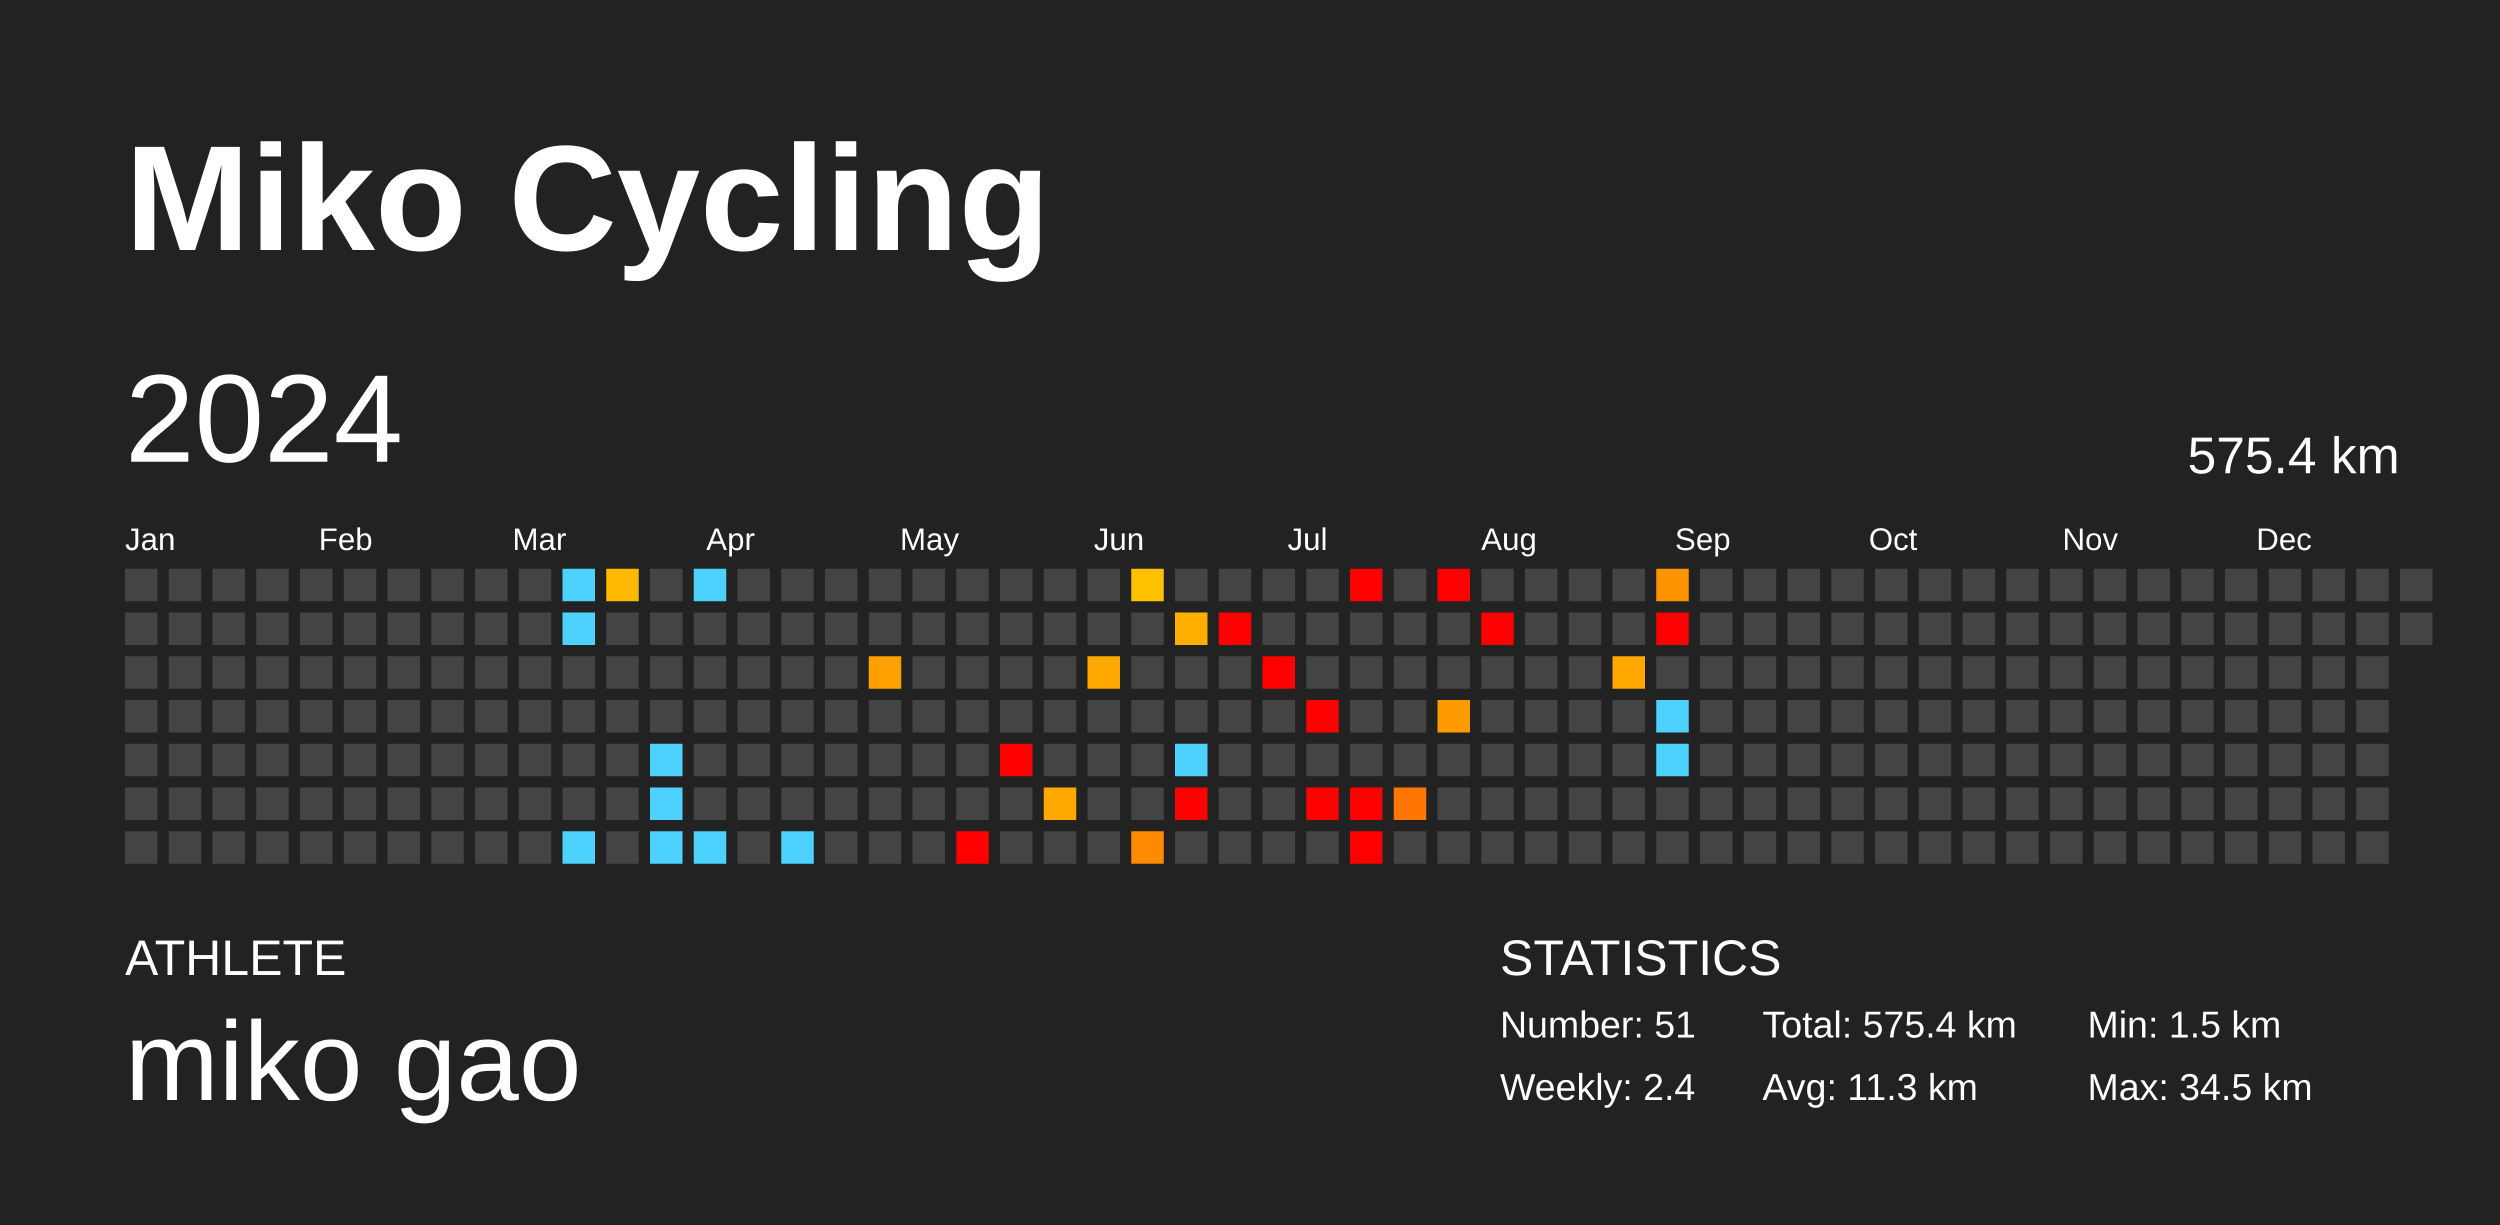
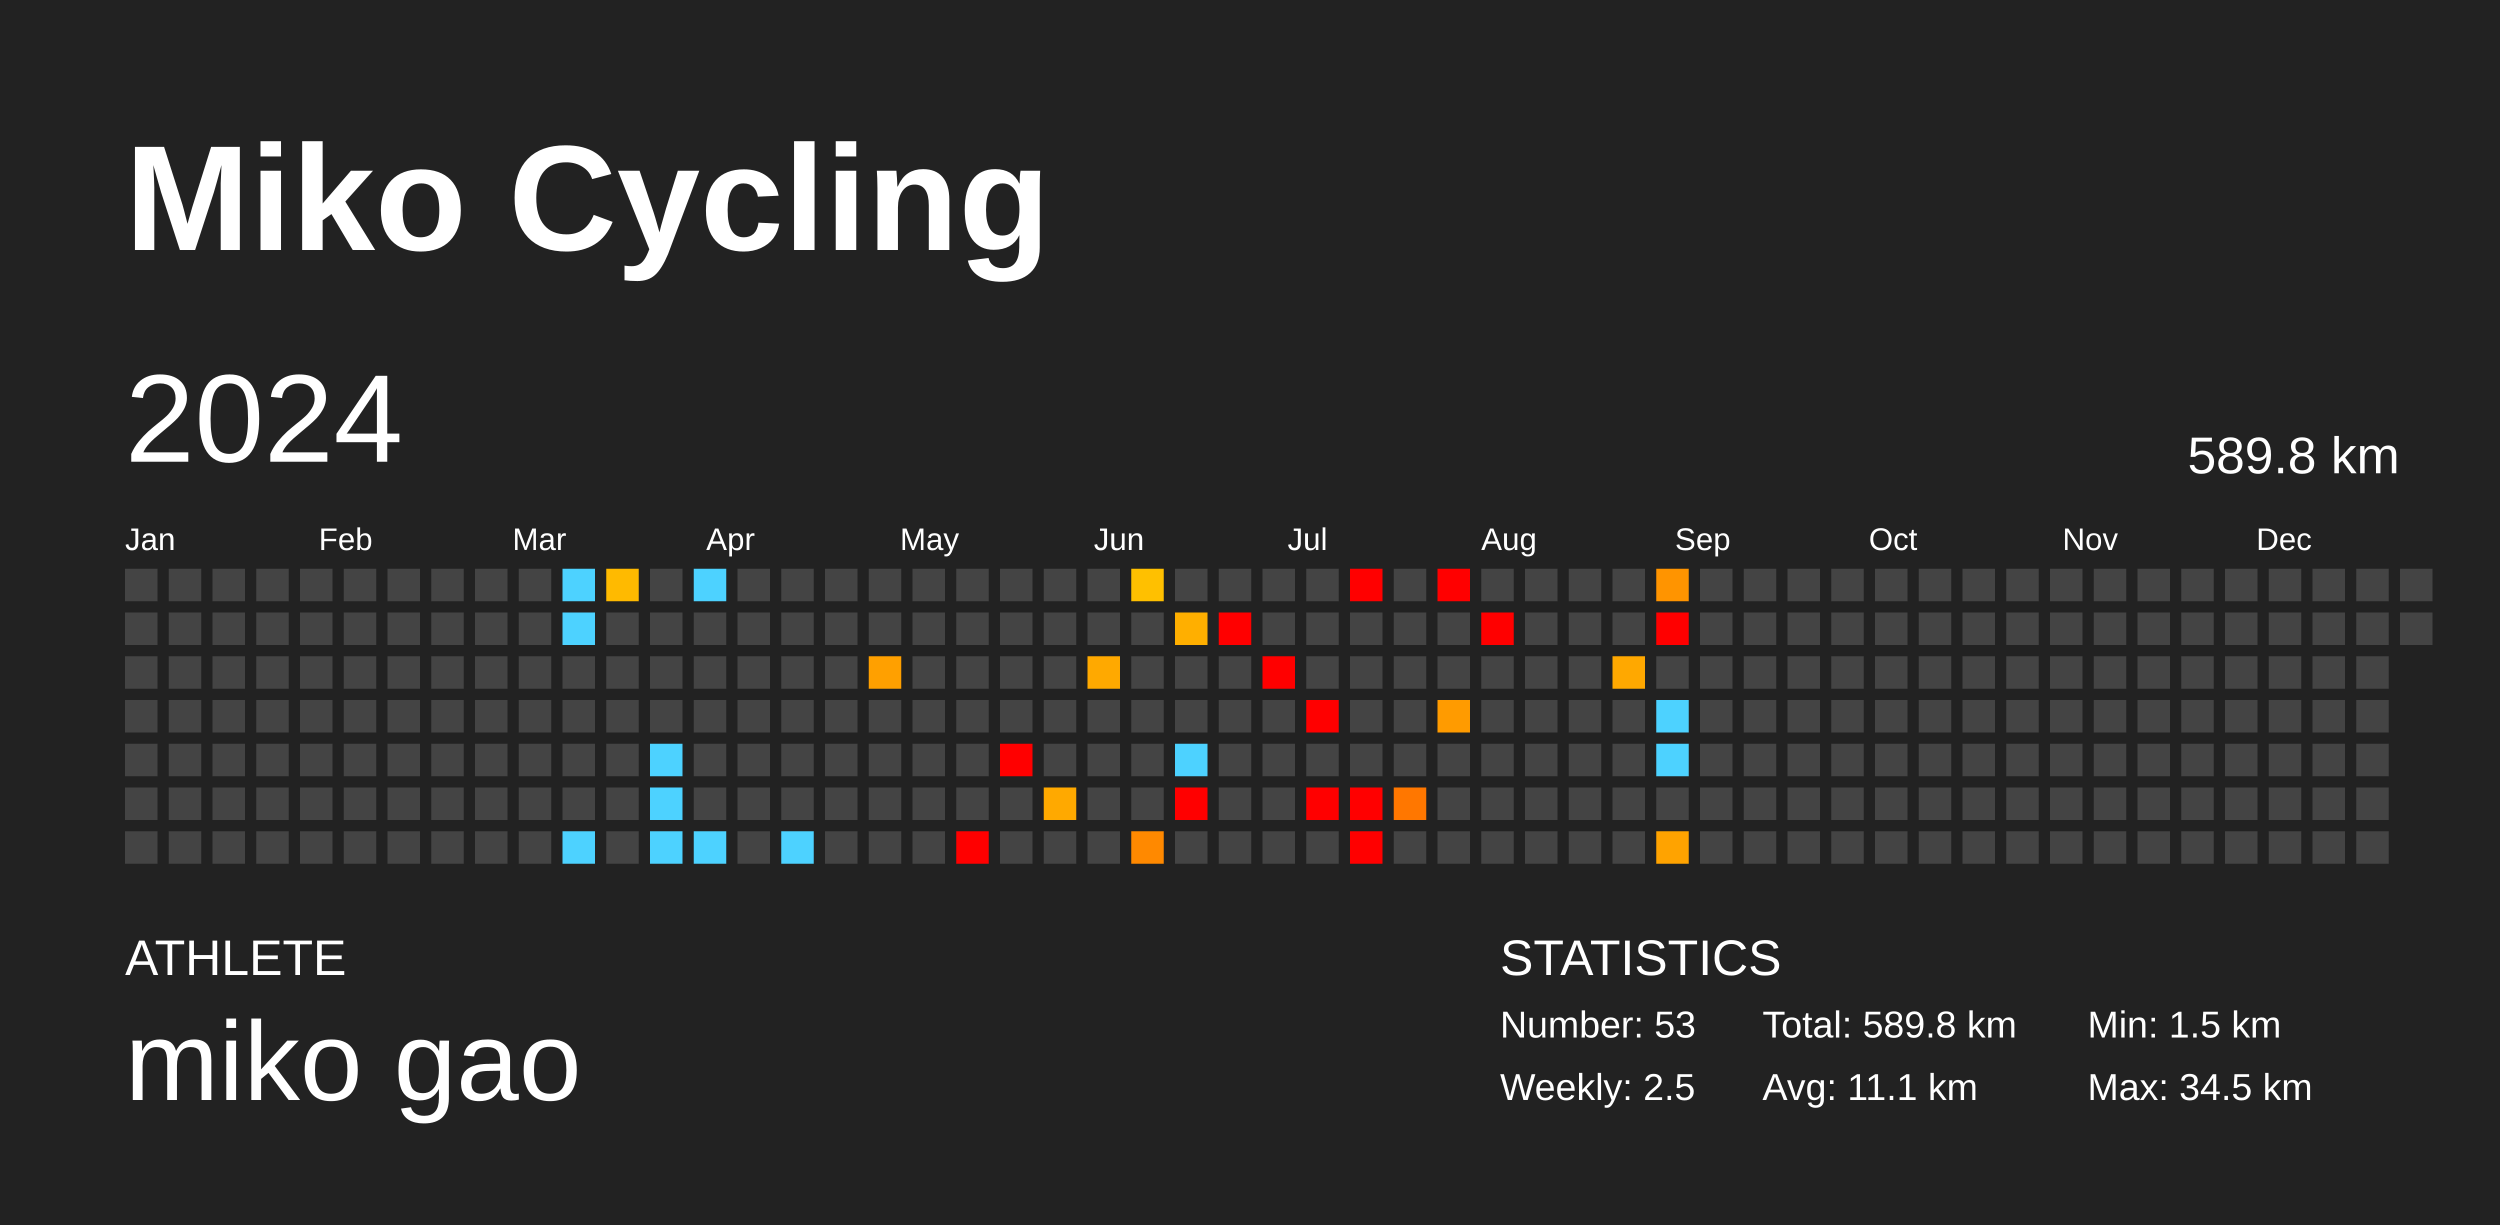
<svg xmlns="http://www.w3.org/2000/svg" baseProfile="full" height="98mm" version="1.1" viewBox="0,0,200,98" width="200mm">
  <defs />
  <rect fill="#222222" height="98" width="200" x="0" y="0" />
  <text fill="#FFFFFF" style="font-size:12px; font-family:Arial; font-weight:bold;" x="10" y="20">Miko Cycling</text>
  <text fill="#FFFFFF" style="font-size:4px; font-family:Arial" x="10" y="78">ATHLETE</text>
  <text fill="#FFFFFF" style="font-size:9px; font-family:Arial" x="10" y="88">miko gao</text>
  <text fill="#FFFFFF" style="font-size:4px; font-family:Arial" x="120" y="78">STATISTICS</text>
-   <text fill="#FFFFFF" style="font-size:3px; font-family:Arial" x="120" y="83">Number: 51</text>
-   <text fill="#FFFFFF" style="font-size:3px; font-family:Arial" x="120" y="88">Weekly: 2.4</text>
-   <text fill="#FFFFFF" style="font-size:3px; font-family:Arial" x="141" y="83">Total: 575.4 km</text>
-   <text fill="#FFFFFF" style="font-size:3px; font-family:Arial" x="141" y="88">Avg: 11.3 km</text>
+   <text fill="#FFFFFF" style="font-size:3px; font-family:Arial" x="120" y="83">Number: 53</text>
+   <text fill="#FFFFFF" style="font-size:3px; font-family:Arial" x="120" y="88">Weekly: 2.5</text>
+   <text fill="#FFFFFF" style="font-size:3px; font-family:Arial" x="141" y="83">Total: 589.8 km</text>
+   <text fill="#FFFFFF" style="font-size:3px; font-family:Arial" x="141" y="88">Avg: 11.1 km</text>
  <text fill="#FFFFFF" style="font-size:3px; font-family:Arial" x="167" y="83">Min: 1.5 km</text>
  <text fill="#FFFFFF" style="font-size:3px; font-family:Arial" x="167" y="88">Max: 34.5 km</text>
  <text dominant-baseline="hanging" fill="#FFFFFF" style="font-size:10.0px; font-family:Arial;" x="10" y="30">2024</text>
-   <text dominant-baseline="hanging" fill="#FFFFFF" style="font-size:4.125px; font-family:Arial;" x="175" y="35">575.4 km</text>
+   <text dominant-baseline="hanging" fill="#FFFFFF" style="font-size:4.125px; font-family:Arial;" x="175" y="35">589.8 km</text>
  <text fill="#FFFFFF" style="font-size:2.5px; font-family:Arial" x="10.0" y="44">Jan</text>
  <text fill="#FFFFFF" style="font-size:2.5px; font-family:Arial" x="25.5" y="44">Feb</text>
  <text fill="#FFFFFF" style="font-size:2.5px; font-family:Arial" x="41.0" y="44">Mar</text>
  <text fill="#FFFFFF" style="font-size:2.5px; font-family:Arial" x="56.5" y="44">Apr</text>
  <text fill="#FFFFFF" style="font-size:2.5px; font-family:Arial" x="72.0" y="44">May</text>
  <text fill="#FFFFFF" style="font-size:2.5px; font-family:Arial" x="87.5" y="44">Jun</text>
  <text fill="#FFFFFF" style="font-size:2.5px; font-family:Arial" x="103.0" y="44">Jul</text>
  <text fill="#FFFFFF" style="font-size:2.5px; font-family:Arial" x="118.5" y="44">Aug</text>
  <text fill="#FFFFFF" style="font-size:2.5px; font-family:Arial" x="134.0" y="44">Sep</text>
  <text fill="#FFFFFF" style="font-size:2.5px; font-family:Arial" x="149.5" y="44">Oct</text>
  <text fill="#FFFFFF" style="font-size:2.5px; font-family:Arial" x="165.0" y="44">Nov</text>
  <text fill="#FFFFFF" style="font-size:2.5px; font-family:Arial" x="180.5" y="44">Dec</text>
  <rect fill="#444444" height="2.6" width="2.6" x="10.0" y="45.5" />
  <rect fill="#444444" height="2.6" width="2.6" x="10.0" y="49.0" />
  <rect fill="#444444" height="2.6" width="2.6" x="10.0" y="52.5" />
  <rect fill="#444444" height="2.6" width="2.6" x="10.0" y="56.0" />
  <rect fill="#444444" height="2.6" width="2.6" x="10.0" y="59.5" />
  <rect fill="#444444" height="2.6" width="2.6" x="10.0" y="63.0" />
  <rect fill="#444444" height="2.6" width="2.6" x="10.0" y="66.5" />
  <rect fill="#444444" height="2.6" width="2.6" x="13.5" y="45.5" />
  <rect fill="#444444" height="2.6" width="2.6" x="13.5" y="49.0" />
  <rect fill="#444444" height="2.6" width="2.6" x="13.5" y="52.5" />
  <rect fill="#444444" height="2.6" width="2.6" x="13.5" y="56.0" />
  <rect fill="#444444" height="2.6" width="2.6" x="13.5" y="59.5" />
  <rect fill="#444444" height="2.6" width="2.6" x="13.5" y="63.0" />
  <rect fill="#444444" height="2.6" width="2.6" x="13.5" y="66.5" />
  <rect fill="#444444" height="2.6" width="2.6" x="17.0" y="45.5" />
  <rect fill="#444444" height="2.6" width="2.6" x="17.0" y="49.0" />
  <rect fill="#444444" height="2.6" width="2.6" x="17.0" y="52.5" />
  <rect fill="#444444" height="2.6" width="2.6" x="17.0" y="56.0" />
  <rect fill="#444444" height="2.6" width="2.6" x="17.0" y="59.5" />
  <rect fill="#444444" height="2.6" width="2.6" x="17.0" y="63.0" />
  <rect fill="#444444" height="2.6" width="2.6" x="17.0" y="66.5" />
  <rect fill="#444444" height="2.6" width="2.6" x="20.5" y="45.5" />
  <rect fill="#444444" height="2.6" width="2.6" x="20.5" y="49.0" />
  <rect fill="#444444" height="2.6" width="2.6" x="20.5" y="52.5" />
  <rect fill="#444444" height="2.6" width="2.6" x="20.5" y="56.0" />
  <rect fill="#444444" height="2.6" width="2.6" x="20.5" y="59.5" />
  <rect fill="#444444" height="2.6" width="2.6" x="20.5" y="63.0" />
  <rect fill="#444444" height="2.6" width="2.6" x="20.5" y="66.5" />
  <rect fill="#444444" height="2.6" width="2.6" x="24.0" y="45.5" />
  <rect fill="#444444" height="2.6" width="2.6" x="24.0" y="49.0" />
  <rect fill="#444444" height="2.6" width="2.6" x="24.0" y="52.5" />
  <rect fill="#444444" height="2.6" width="2.6" x="24.0" y="56.0" />
  <rect fill="#444444" height="2.6" width="2.6" x="24.0" y="59.5" />
  <rect fill="#444444" height="2.6" width="2.6" x="24.0" y="63.0" />
  <rect fill="#444444" height="2.6" width="2.6" x="24.0" y="66.5" />
  <rect fill="#444444" height="2.6" width="2.6" x="27.5" y="45.5" />
  <rect fill="#444444" height="2.6" width="2.6" x="27.5" y="49.0" />
  <rect fill="#444444" height="2.6" width="2.6" x="27.5" y="52.5" />
  <rect fill="#444444" height="2.6" width="2.6" x="27.5" y="56.0" />
  <rect fill="#444444" height="2.6" width="2.6" x="27.5" y="59.5" />
  <rect fill="#444444" height="2.6" width="2.6" x="27.5" y="63.0" />
  <rect fill="#444444" height="2.6" width="2.6" x="27.5" y="66.5" />
  <rect fill="#444444" height="2.6" width="2.6" x="31.0" y="45.5" />
  <rect fill="#444444" height="2.6" width="2.6" x="31.0" y="49.0" />
  <rect fill="#444444" height="2.6" width="2.6" x="31.0" y="52.5" />
  <rect fill="#444444" height="2.6" width="2.6" x="31.0" y="56.0" />
  <rect fill="#444444" height="2.6" width="2.6" x="31.0" y="59.5" />
  <rect fill="#444444" height="2.6" width="2.6" x="31.0" y="63.0" />
  <rect fill="#444444" height="2.6" width="2.6" x="31.0" y="66.5" />
  <rect fill="#444444" height="2.6" width="2.6" x="34.5" y="45.5" />
  <rect fill="#444444" height="2.6" width="2.6" x="34.5" y="49.0" />
  <rect fill="#444444" height="2.6" width="2.6" x="34.5" y="52.5" />
  <rect fill="#444444" height="2.6" width="2.6" x="34.5" y="56.0" />
  <rect fill="#444444" height="2.6" width="2.6" x="34.5" y="59.5" />
  <rect fill="#444444" height="2.6" width="2.6" x="34.5" y="63.0" />
  <rect fill="#444444" height="2.6" width="2.6" x="34.5" y="66.5" />
  <rect fill="#444444" height="2.6" width="2.6" x="38.0" y="45.5" />
  <rect fill="#444444" height="2.6" width="2.6" x="38.0" y="49.0" />
  <rect fill="#444444" height="2.6" width="2.6" x="38.0" y="52.5" />
  <rect fill="#444444" height="2.6" width="2.6" x="38.0" y="56.0" />
  <rect fill="#444444" height="2.6" width="2.6" x="38.0" y="59.5" />
  <rect fill="#444444" height="2.6" width="2.6" x="38.0" y="63.0" />
  <rect fill="#444444" height="2.6" width="2.6" x="38.0" y="66.5" />
  <rect fill="#444444" height="2.6" width="2.6" x="41.5" y="45.5" />
  <rect fill="#444444" height="2.6" width="2.6" x="41.5" y="49.0" />
  <rect fill="#444444" height="2.6" width="2.6" x="41.5" y="52.5" />
  <rect fill="#444444" height="2.6" width="2.6" x="41.5" y="56.0" />
  <rect fill="#444444" height="2.6" width="2.6" x="41.5" y="59.5" />
  <rect fill="#444444" height="2.6" width="2.6" x="41.5" y="63.0" />
  <rect fill="#444444" height="2.6" width="2.6" x="41.5" y="66.5" />
  <rect fill="#4dd2ff" height="2.6" width="2.6" x="45.0" y="45.5" />
  <rect fill="#4dd2ff" height="2.6" width="2.6" x="45.0" y="49.0" />
  <rect fill="#444444" height="2.6" width="2.6" x="45.0" y="52.5" />
  <rect fill="#444444" height="2.6" width="2.6" x="45.0" y="56.0" />
  <rect fill="#444444" height="2.6" width="2.6" x="45.0" y="59.5" />
  <rect fill="#444444" height="2.6" width="2.6" x="45.0" y="63.0" />
  <rect fill="#4dd2ff" height="2.6" width="2.6" x="45.0" y="66.5" />
  <rect fill="#ffba00" height="2.6" width="2.6" x="48.5" y="45.5" />
  <rect fill="#444444" height="2.6" width="2.6" x="48.5" y="49.0" />
  <rect fill="#444444" height="2.6" width="2.6" x="48.5" y="52.5" />
  <rect fill="#444444" height="2.6" width="2.6" x="48.5" y="56.0" />
  <rect fill="#444444" height="2.6" width="2.6" x="48.5" y="59.5" />
  <rect fill="#444444" height="2.6" width="2.6" x="48.5" y="63.0" />
  <rect fill="#444444" height="2.6" width="2.6" x="48.5" y="66.5" />
  <rect fill="#444444" height="2.6" width="2.6" x="52.0" y="45.5" />
  <rect fill="#444444" height="2.6" width="2.6" x="52.0" y="49.0" />
  <rect fill="#444444" height="2.6" width="2.6" x="52.0" y="52.5" />
  <rect fill="#444444" height="2.6" width="2.6" x="52.0" y="56.0" />
  <rect fill="#4dd2ff" height="2.6" width="2.6" x="52.0" y="59.5" />
  <rect fill="#4dd2ff" height="2.6" width="2.6" x="52.0" y="63.0" />
  <rect fill="#4dd2ff" height="2.6" width="2.6" x="52.0" y="66.5" />
  <rect fill="#4dd2ff" height="2.6" width="2.6" x="55.5" y="45.5" />
  <rect fill="#444444" height="2.6" width="2.6" x="55.5" y="49.0" />
  <rect fill="#444444" height="2.6" width="2.6" x="55.5" y="52.5" />
  <rect fill="#444444" height="2.6" width="2.6" x="55.5" y="56.0" />
  <rect fill="#444444" height="2.6" width="2.6" x="55.5" y="59.5" />
  <rect fill="#444444" height="2.6" width="2.6" x="55.5" y="63.0" />
  <rect fill="#4dd2ff" height="2.6" width="2.6" x="55.5" y="66.5" />
  <rect fill="#444444" height="2.6" width="2.6" x="59.0" y="45.5" />
  <rect fill="#444444" height="2.6" width="2.6" x="59.0" y="49.0" />
  <rect fill="#444444" height="2.6" width="2.6" x="59.0" y="52.5" />
  <rect fill="#444444" height="2.6" width="2.6" x="59.0" y="56.0" />
  <rect fill="#444444" height="2.6" width="2.6" x="59.0" y="59.5" />
  <rect fill="#444444" height="2.6" width="2.6" x="59.0" y="63.0" />
  <rect fill="#444444" height="2.6" width="2.6" x="59.0" y="66.5" />
  <rect fill="#444444" height="2.6" width="2.6" x="62.5" y="45.5" />
  <rect fill="#444444" height="2.6" width="2.6" x="62.5" y="49.0" />
  <rect fill="#444444" height="2.6" width="2.6" x="62.5" y="52.5" />
  <rect fill="#444444" height="2.6" width="2.6" x="62.5" y="56.0" />
  <rect fill="#444444" height="2.6" width="2.6" x="62.5" y="59.5" />
  <rect fill="#444444" height="2.6" width="2.6" x="62.5" y="63.0" />
  <rect fill="#4dd2ff" height="2.6" width="2.6" x="62.5" y="66.5" />
  <rect fill="#444444" height="2.6" width="2.6" x="66.0" y="45.5" />
  <rect fill="#444444" height="2.6" width="2.6" x="66.0" y="49.0" />
  <rect fill="#444444" height="2.6" width="2.6" x="66.0" y="52.5" />
  <rect fill="#444444" height="2.6" width="2.6" x="66.0" y="56.0" />
  <rect fill="#444444" height="2.6" width="2.6" x="66.0" y="59.5" />
  <rect fill="#444444" height="2.6" width="2.6" x="66.0" y="63.0" />
  <rect fill="#444444" height="2.6" width="2.6" x="66.0" y="66.5" />
  <rect fill="#444444" height="2.6" width="2.6" x="69.5" y="45.5" />
  <rect fill="#444444" height="2.6" width="2.6" x="69.5" y="49.0" />
  <rect fill="#ffa000" height="2.6" width="2.6" x="69.5" y="52.5" />
  <rect fill="#444444" height="2.6" width="2.6" x="69.5" y="56.0" />
  <rect fill="#444444" height="2.6" width="2.6" x="69.5" y="59.5" />
  <rect fill="#444444" height="2.6" width="2.6" x="69.5" y="63.0" />
  <rect fill="#444444" height="2.6" width="2.6" x="69.5" y="66.5" />
  <rect fill="#444444" height="2.6" width="2.6" x="73.0" y="45.5" />
  <rect fill="#444444" height="2.6" width="2.6" x="73.0" y="49.0" />
  <rect fill="#444444" height="2.6" width="2.6" x="73.0" y="52.5" />
  <rect fill="#444444" height="2.6" width="2.6" x="73.0" y="56.0" />
  <rect fill="#444444" height="2.6" width="2.6" x="73.0" y="59.5" />
  <rect fill="#444444" height="2.6" width="2.6" x="73.0" y="63.0" />
  <rect fill="#444444" height="2.6" width="2.6" x="73.0" y="66.5" />
  <rect fill="#444444" height="2.6" width="2.6" x="76.5" y="45.5" />
  <rect fill="#444444" height="2.6" width="2.6" x="76.5" y="49.0" />
  <rect fill="#444444" height="2.6" width="2.6" x="76.5" y="52.5" />
  <rect fill="#444444" height="2.6" width="2.6" x="76.5" y="56.0" />
  <rect fill="#444444" height="2.6" width="2.6" x="76.5" y="59.5" />
  <rect fill="#444444" height="2.6" width="2.6" x="76.5" y="63.0" />
  <rect fill="red" height="2.6" width="2.6" x="76.5" y="66.5" />
  <rect fill="#444444" height="2.6" width="2.6" x="80.0" y="45.5" />
  <rect fill="#444444" height="2.6" width="2.6" x="80.0" y="49.0" />
  <rect fill="#444444" height="2.6" width="2.6" x="80.0" y="52.5" />
  <rect fill="#444444" height="2.6" width="2.6" x="80.0" y="56.0" />
  <rect fill="red" height="2.6" width="2.6" x="80.0" y="59.5" />
  <rect fill="#444444" height="2.6" width="2.6" x="80.0" y="63.0" />
  <rect fill="#444444" height="2.6" width="2.6" x="80.0" y="66.5" />
  <rect fill="#444444" height="2.6" width="2.6" x="83.5" y="45.5" />
  <rect fill="#444444" height="2.6" width="2.6" x="83.5" y="49.0" />
  <rect fill="#444444" height="2.6" width="2.6" x="83.5" y="52.5" />
  <rect fill="#444444" height="2.6" width="2.6" x="83.5" y="56.0" />
  <rect fill="#444444" height="2.6" width="2.6" x="83.5" y="59.5" />
  <rect fill="#ffa900" height="2.6" width="2.6" x="83.5" y="63.0" />
  <rect fill="#444444" height="2.6" width="2.6" x="83.5" y="66.5" />
  <rect fill="#444444" height="2.6" width="2.6" x="87.0" y="45.5" />
  <rect fill="#444444" height="2.6" width="2.6" x="87.0" y="49.0" />
  <rect fill="#ffa900" height="2.6" width="2.6" x="87.0" y="52.5" />
  <rect fill="#444444" height="2.6" width="2.6" x="87.0" y="56.0" />
  <rect fill="#444444" height="2.6" width="2.6" x="87.0" y="59.5" />
  <rect fill="#444444" height="2.6" width="2.6" x="87.0" y="63.0" />
  <rect fill="#444444" height="2.6" width="2.6" x="87.0" y="66.5" />
  <rect fill="#ffc000" height="2.6" width="2.6" x="90.5" y="45.5" />
  <rect fill="#444444" height="2.6" width="2.6" x="90.5" y="49.0" />
  <rect fill="#444444" height="2.6" width="2.6" x="90.5" y="52.5" />
  <rect fill="#444444" height="2.6" width="2.6" x="90.5" y="56.0" />
  <rect fill="#444444" height="2.6" width="2.6" x="90.5" y="59.5" />
  <rect fill="#444444" height="2.6" width="2.6" x="90.5" y="63.0" />
  <rect fill="#ff8900" height="2.6" width="2.6" x="90.5" y="66.5" />
  <rect fill="#444444" height="2.6" width="2.6" x="94.0" y="45.5" />
  <rect fill="#ffaf00" height="2.6" width="2.6" x="94.0" y="49.0" />
  <rect fill="#444444" height="2.6" width="2.6" x="94.0" y="52.5" />
  <rect fill="#444444" height="2.6" width="2.6" x="94.0" y="56.0" />
  <rect fill="#4dd2ff" height="2.6" width="2.6" x="94.0" y="59.5" />
  <rect fill="red" height="2.6" width="2.6" x="94.0" y="63.0" />
  <rect fill="#444444" height="2.6" width="2.6" x="94.0" y="66.5" />
  <rect fill="#444444" height="2.6" width="2.6" x="97.5" y="45.5" />
  <rect fill="red" height="2.6" width="2.6" x="97.5" y="49.0" />
  <rect fill="#444444" height="2.6" width="2.6" x="97.5" y="52.5" />
  <rect fill="#444444" height="2.6" width="2.6" x="97.5" y="56.0" />
  <rect fill="#444444" height="2.6" width="2.6" x="97.5" y="59.5" />
  <rect fill="#444444" height="2.6" width="2.6" x="97.5" y="63.0" />
  <rect fill="#444444" height="2.6" width="2.6" x="97.5" y="66.5" />
  <rect fill="#444444" height="2.6" width="2.6" x="101.0" y="45.5" />
  <rect fill="#444444" height="2.6" width="2.6" x="101.0" y="49.0" />
  <rect fill="red" height="2.6" width="2.6" x="101.0" y="52.5" />
  <rect fill="#444444" height="2.6" width="2.6" x="101.0" y="56.0" />
  <rect fill="#444444" height="2.6" width="2.6" x="101.0" y="59.5" />
  <rect fill="#444444" height="2.6" width="2.6" x="101.0" y="63.0" />
  <rect fill="#444444" height="2.6" width="2.6" x="101.0" y="66.5" />
  <rect fill="#444444" height="2.6" width="2.6" x="104.5" y="45.5" />
  <rect fill="#444444" height="2.6" width="2.6" x="104.5" y="49.0" />
  <rect fill="#444444" height="2.6" width="2.6" x="104.5" y="52.5" />
  <rect fill="red" height="2.6" width="2.6" x="104.5" y="56.0" />
  <rect fill="#444444" height="2.6" width="2.6" x="104.5" y="59.5" />
  <rect fill="red" height="2.6" width="2.6" x="104.5" y="63.0" />
  <rect fill="#444444" height="2.6" width="2.6" x="104.5" y="66.5" />
  <rect fill="red" height="2.6" width="2.6" x="108.0" y="45.5" />
  <rect fill="#444444" height="2.6" width="2.6" x="108.0" y="49.0" />
  <rect fill="#444444" height="2.6" width="2.6" x="108.0" y="52.5" />
  <rect fill="#444444" height="2.6" width="2.6" x="108.0" y="56.0" />
  <rect fill="#444444" height="2.6" width="2.6" x="108.0" y="59.5" />
  <rect fill="red" height="2.6" width="2.6" x="108.0" y="63.0" />
  <rect fill="red" height="2.6" width="2.6" x="108.0" y="66.5" />
  <rect fill="#444444" height="2.6" width="2.6" x="111.5" y="45.5" />
  <rect fill="#444444" height="2.6" width="2.6" x="111.5" y="49.0" />
  <rect fill="#444444" height="2.6" width="2.6" x="111.5" y="52.5" />
  <rect fill="#444444" height="2.6" width="2.6" x="111.5" y="56.0" />
  <rect fill="#444444" height="2.6" width="2.6" x="111.5" y="59.5" />
  <rect fill="#ff7700" height="2.6" width="2.6" x="111.5" y="63.0" />
  <rect fill="#444444" height="2.6" width="2.6" x="111.5" y="66.5" />
  <rect fill="red" height="2.6" width="2.6" x="115.0" y="45.5" />
  <rect fill="#444444" height="2.6" width="2.6" x="115.0" y="49.0" />
  <rect fill="#444444" height="2.6" width="2.6" x="115.0" y="52.5" />
  <rect fill="#ff9b00" height="2.6" width="2.6" x="115.0" y="56.0" />
  <rect fill="#444444" height="2.6" width="2.6" x="115.0" y="59.5" />
  <rect fill="#444444" height="2.6" width="2.6" x="115.0" y="63.0" />
  <rect fill="#444444" height="2.6" width="2.6" x="115.0" y="66.5" />
  <rect fill="#444444" height="2.6" width="2.6" x="118.5" y="45.5" />
  <rect fill="red" height="2.6" width="2.6" x="118.5" y="49.0" />
  <rect fill="#444444" height="2.6" width="2.6" x="118.5" y="52.5" />
  <rect fill="#444444" height="2.6" width="2.6" x="118.5" y="56.0" />
  <rect fill="#444444" height="2.6" width="2.6" x="118.5" y="59.5" />
  <rect fill="#444444" height="2.6" width="2.6" x="118.5" y="63.0" />
  <rect fill="#444444" height="2.6" width="2.6" x="118.5" y="66.5" />
  <rect fill="#444444" height="2.6" width="2.6" x="122.0" y="45.5" />
  <rect fill="#444444" height="2.6" width="2.6" x="122.0" y="49.0" />
  <rect fill="#444444" height="2.6" width="2.6" x="122.0" y="52.5" />
  <rect fill="#444444" height="2.6" width="2.6" x="122.0" y="56.0" />
  <rect fill="#444444" height="2.6" width="2.6" x="122.0" y="59.5" />
  <rect fill="#444444" height="2.6" width="2.6" x="122.0" y="63.0" />
  <rect fill="#444444" height="2.6" width="2.6" x="122.0" y="66.5" />
  <rect fill="#444444" height="2.6" width="2.6" x="125.5" y="45.5" />
  <rect fill="#444444" height="2.6" width="2.6" x="125.5" y="49.0" />
  <rect fill="#444444" height="2.6" width="2.6" x="125.5" y="52.5" />
  <rect fill="#444444" height="2.6" width="2.6" x="125.5" y="56.0" />
  <rect fill="#444444" height="2.6" width="2.6" x="125.5" y="59.5" />
  <rect fill="#444444" height="2.6" width="2.6" x="125.5" y="63.0" />
  <rect fill="#444444" height="2.6" width="2.6" x="125.5" y="66.5" />
  <rect fill="#444444" height="2.6" width="2.6" x="129.0" y="45.5" />
  <rect fill="#444444" height="2.6" width="2.6" x="129.0" y="49.0" />
  <rect fill="#ffa800" height="2.6" width="2.6" x="129.0" y="52.5" />
  <rect fill="#444444" height="2.6" width="2.6" x="129.0" y="56.0" />
  <rect fill="#444444" height="2.6" width="2.6" x="129.0" y="59.5" />
  <rect fill="#444444" height="2.6" width="2.6" x="129.0" y="63.0" />
  <rect fill="#444444" height="2.6" width="2.6" x="129.0" y="66.5" />
  <rect fill="#ff9400" height="2.6" width="2.6" x="132.5" y="45.5" />
  <rect fill="red" height="2.6" width="2.6" x="132.5" y="49.0" />
  <rect fill="#444444" height="2.6" width="2.6" x="132.5" y="52.5" />
  <rect fill="#4dd2ff" height="2.6" width="2.6" x="132.5" y="56.0" />
  <rect fill="#4dd2ff" height="2.6" width="2.6" x="132.5" y="59.5" />
  <rect fill="#444444" height="2.6" width="2.6" x="132.5" y="63.0" />
-   <rect fill="#444444" height="2.6" width="2.6" x="132.5" y="66.5" />
+   <rect fill="#ffa300" height="2.6" width="2.6" x="132.5" y="66.5" />
  <rect fill="#444444" height="2.6" width="2.6" x="136.0" y="45.5" />
  <rect fill="#444444" height="2.6" width="2.6" x="136.0" y="49.0" />
  <rect fill="#444444" height="2.6" width="2.6" x="136.0" y="52.5" />
  <rect fill="#444444" height="2.6" width="2.6" x="136.0" y="56.0" />
  <rect fill="#444444" height="2.6" width="2.6" x="136.0" y="59.5" />
  <rect fill="#444444" height="2.6" width="2.6" x="136.0" y="63.0" />
  <rect fill="#444444" height="2.6" width="2.6" x="136.0" y="66.5" />
  <rect fill="#444444" height="2.6" width="2.6" x="139.5" y="45.5" />
  <rect fill="#444444" height="2.6" width="2.6" x="139.5" y="49.0" />
  <rect fill="#444444" height="2.6" width="2.6" x="139.5" y="52.5" />
  <rect fill="#444444" height="2.6" width="2.6" x="139.5" y="56.0" />
  <rect fill="#444444" height="2.6" width="2.6" x="139.5" y="59.5" />
  <rect fill="#444444" height="2.6" width="2.6" x="139.5" y="63.0" />
  <rect fill="#444444" height="2.6" width="2.6" x="139.5" y="66.5" />
  <rect fill="#444444" height="2.6" width="2.6" x="143.0" y="45.5" />
  <rect fill="#444444" height="2.6" width="2.6" x="143.0" y="49.0" />
  <rect fill="#444444" height="2.6" width="2.6" x="143.0" y="52.5" />
  <rect fill="#444444" height="2.6" width="2.6" x="143.0" y="56.0" />
  <rect fill="#444444" height="2.6" width="2.6" x="143.0" y="59.5" />
  <rect fill="#444444" height="2.6" width="2.6" x="143.0" y="63.0" />
  <rect fill="#444444" height="2.6" width="2.6" x="143.0" y="66.5" />
  <rect fill="#444444" height="2.6" width="2.6" x="146.5" y="45.5" />
  <rect fill="#444444" height="2.6" width="2.6" x="146.5" y="49.0" />
  <rect fill="#444444" height="2.6" width="2.6" x="146.5" y="52.5" />
  <rect fill="#444444" height="2.6" width="2.6" x="146.5" y="56.0" />
  <rect fill="#444444" height="2.6" width="2.6" x="146.5" y="59.5" />
  <rect fill="#444444" height="2.6" width="2.6" x="146.5" y="63.0" />
  <rect fill="#444444" height="2.6" width="2.6" x="146.5" y="66.5" />
  <rect fill="#444444" height="2.6" width="2.6" x="150.0" y="45.5" />
  <rect fill="#444444" height="2.6" width="2.6" x="150.0" y="49.0" />
  <rect fill="#444444" height="2.6" width="2.6" x="150.0" y="52.5" />
  <rect fill="#444444" height="2.6" width="2.6" x="150.0" y="56.0" />
  <rect fill="#444444" height="2.6" width="2.6" x="150.0" y="59.5" />
  <rect fill="#444444" height="2.6" width="2.6" x="150.0" y="63.0" />
  <rect fill="#444444" height="2.6" width="2.6" x="150.0" y="66.5" />
  <rect fill="#444444" height="2.6" width="2.6" x="153.5" y="45.5" />
  <rect fill="#444444" height="2.6" width="2.6" x="153.5" y="49.0" />
  <rect fill="#444444" height="2.6" width="2.6" x="153.5" y="52.5" />
  <rect fill="#444444" height="2.6" width="2.6" x="153.5" y="56.0" />
  <rect fill="#444444" height="2.6" width="2.6" x="153.5" y="59.5" />
  <rect fill="#444444" height="2.6" width="2.6" x="153.5" y="63.0" />
  <rect fill="#444444" height="2.6" width="2.6" x="153.5" y="66.5" />
  <rect fill="#444444" height="2.6" width="2.6" x="157.0" y="45.5" />
  <rect fill="#444444" height="2.6" width="2.6" x="157.0" y="49.0" />
  <rect fill="#444444" height="2.6" width="2.6" x="157.0" y="52.5" />
  <rect fill="#444444" height="2.6" width="2.6" x="157.0" y="56.0" />
  <rect fill="#444444" height="2.6" width="2.6" x="157.0" y="59.5" />
  <rect fill="#444444" height="2.6" width="2.6" x="157.0" y="63.0" />
  <rect fill="#444444" height="2.6" width="2.6" x="157.0" y="66.5" />
  <rect fill="#444444" height="2.6" width="2.6" x="160.5" y="45.5" />
  <rect fill="#444444" height="2.6" width="2.6" x="160.5" y="49.0" />
  <rect fill="#444444" height="2.6" width="2.6" x="160.5" y="52.5" />
  <rect fill="#444444" height="2.6" width="2.6" x="160.5" y="56.0" />
  <rect fill="#444444" height="2.6" width="2.6" x="160.5" y="59.5" />
  <rect fill="#444444" height="2.6" width="2.6" x="160.5" y="63.0" />
  <rect fill="#444444" height="2.6" width="2.6" x="160.5" y="66.5" />
  <rect fill="#444444" height="2.6" width="2.6" x="164.0" y="45.5" />
  <rect fill="#444444" height="2.6" width="2.6" x="164.0" y="49.0" />
  <rect fill="#444444" height="2.6" width="2.6" x="164.0" y="52.5" />
  <rect fill="#444444" height="2.6" width="2.6" x="164.0" y="56.0" />
  <rect fill="#444444" height="2.6" width="2.6" x="164.0" y="59.5" />
  <rect fill="#444444" height="2.6" width="2.6" x="164.0" y="63.0" />
  <rect fill="#444444" height="2.6" width="2.6" x="164.0" y="66.5" />
  <rect fill="#444444" height="2.6" width="2.6" x="167.5" y="45.5" />
  <rect fill="#444444" height="2.6" width="2.6" x="167.5" y="49.0" />
  <rect fill="#444444" height="2.6" width="2.6" x="167.5" y="52.5" />
  <rect fill="#444444" height="2.6" width="2.6" x="167.5" y="56.0" />
  <rect fill="#444444" height="2.6" width="2.6" x="167.5" y="59.5" />
  <rect fill="#444444" height="2.6" width="2.6" x="167.5" y="63.0" />
  <rect fill="#444444" height="2.6" width="2.6" x="167.5" y="66.5" />
  <rect fill="#444444" height="2.6" width="2.6" x="171.0" y="45.5" />
  <rect fill="#444444" height="2.6" width="2.6" x="171.0" y="49.0" />
  <rect fill="#444444" height="2.6" width="2.6" x="171.0" y="52.5" />
  <rect fill="#444444" height="2.6" width="2.6" x="171.0" y="56.0" />
  <rect fill="#444444" height="2.6" width="2.6" x="171.0" y="59.5" />
  <rect fill="#444444" height="2.6" width="2.6" x="171.0" y="63.0" />
  <rect fill="#444444" height="2.6" width="2.6" x="171.0" y="66.5" />
  <rect fill="#444444" height="2.6" width="2.6" x="174.5" y="45.5" />
  <rect fill="#444444" height="2.6" width="2.6" x="174.5" y="49.0" />
  <rect fill="#444444" height="2.6" width="2.6" x="174.5" y="52.5" />
  <rect fill="#444444" height="2.6" width="2.6" x="174.5" y="56.0" />
  <rect fill="#444444" height="2.6" width="2.6" x="174.5" y="59.5" />
  <rect fill="#444444" height="2.6" width="2.6" x="174.5" y="63.0" />
  <rect fill="#444444" height="2.6" width="2.6" x="174.5" y="66.5" />
  <rect fill="#444444" height="2.6" width="2.6" x="178.0" y="45.5" />
  <rect fill="#444444" height="2.6" width="2.6" x="178.0" y="49.0" />
  <rect fill="#444444" height="2.6" width="2.6" x="178.0" y="52.5" />
  <rect fill="#444444" height="2.6" width="2.6" x="178.0" y="56.0" />
  <rect fill="#444444" height="2.6" width="2.6" x="178.0" y="59.5" />
  <rect fill="#444444" height="2.6" width="2.6" x="178.0" y="63.0" />
  <rect fill="#444444" height="2.6" width="2.6" x="178.0" y="66.5" />
  <rect fill="#444444" height="2.6" width="2.6" x="181.5" y="45.5" />
  <rect fill="#444444" height="2.6" width="2.6" x="181.5" y="49.0" />
  <rect fill="#444444" height="2.6" width="2.6" x="181.5" y="52.5" />
  <rect fill="#444444" height="2.6" width="2.6" x="181.5" y="56.0" />
  <rect fill="#444444" height="2.6" width="2.6" x="181.5" y="59.5" />
  <rect fill="#444444" height="2.6" width="2.6" x="181.5" y="63.0" />
  <rect fill="#444444" height="2.6" width="2.6" x="181.5" y="66.5" />
  <rect fill="#444444" height="2.6" width="2.6" x="185.0" y="45.5" />
  <rect fill="#444444" height="2.6" width="2.6" x="185.0" y="49.0" />
  <rect fill="#444444" height="2.6" width="2.6" x="185.0" y="52.5" />
  <rect fill="#444444" height="2.6" width="2.6" x="185.0" y="56.0" />
  <rect fill="#444444" height="2.6" width="2.6" x="185.0" y="59.5" />
  <rect fill="#444444" height="2.6" width="2.6" x="185.0" y="63.0" />
  <rect fill="#444444" height="2.6" width="2.6" x="185.0" y="66.5" />
  <rect fill="#444444" height="2.6" width="2.6" x="188.5" y="45.5" />
  <rect fill="#444444" height="2.6" width="2.6" x="188.5" y="49.0" />
  <rect fill="#444444" height="2.6" width="2.6" x="188.5" y="52.5" />
  <rect fill="#444444" height="2.6" width="2.6" x="188.5" y="56.0" />
  <rect fill="#444444" height="2.6" width="2.6" x="188.5" y="59.5" />
  <rect fill="#444444" height="2.6" width="2.6" x="188.5" y="63.0" />
  <rect fill="#444444" height="2.6" width="2.6" x="188.5" y="66.5" />
  <rect fill="#444444" height="2.6" width="2.6" x="192.0" y="45.5" />
  <rect fill="#444444" height="2.6" width="2.6" x="192.0" y="49.0" />
</svg>
